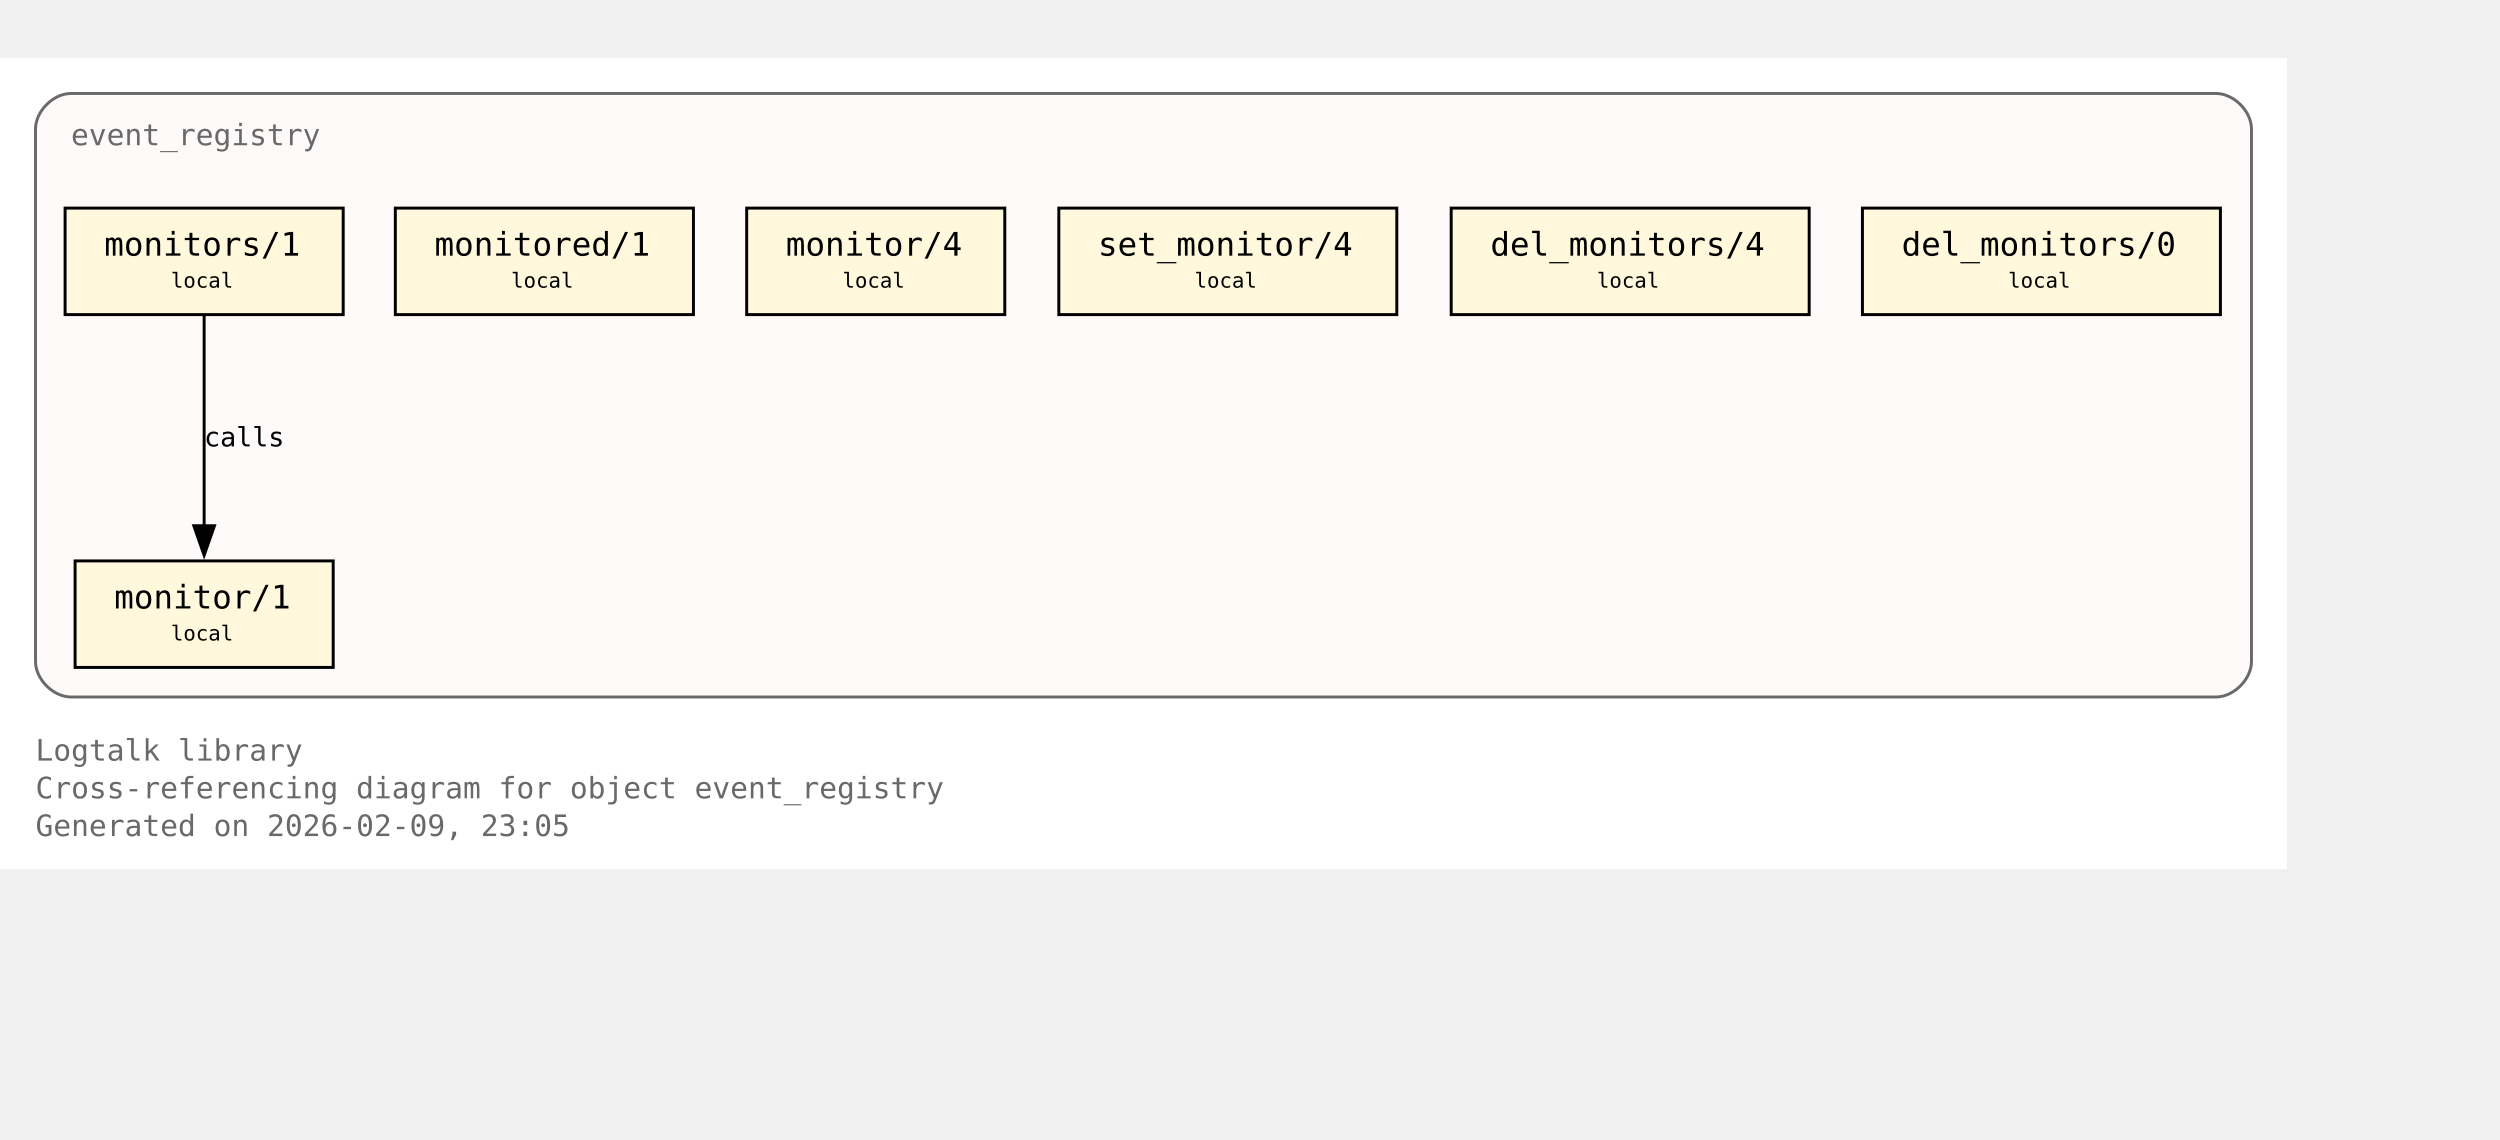
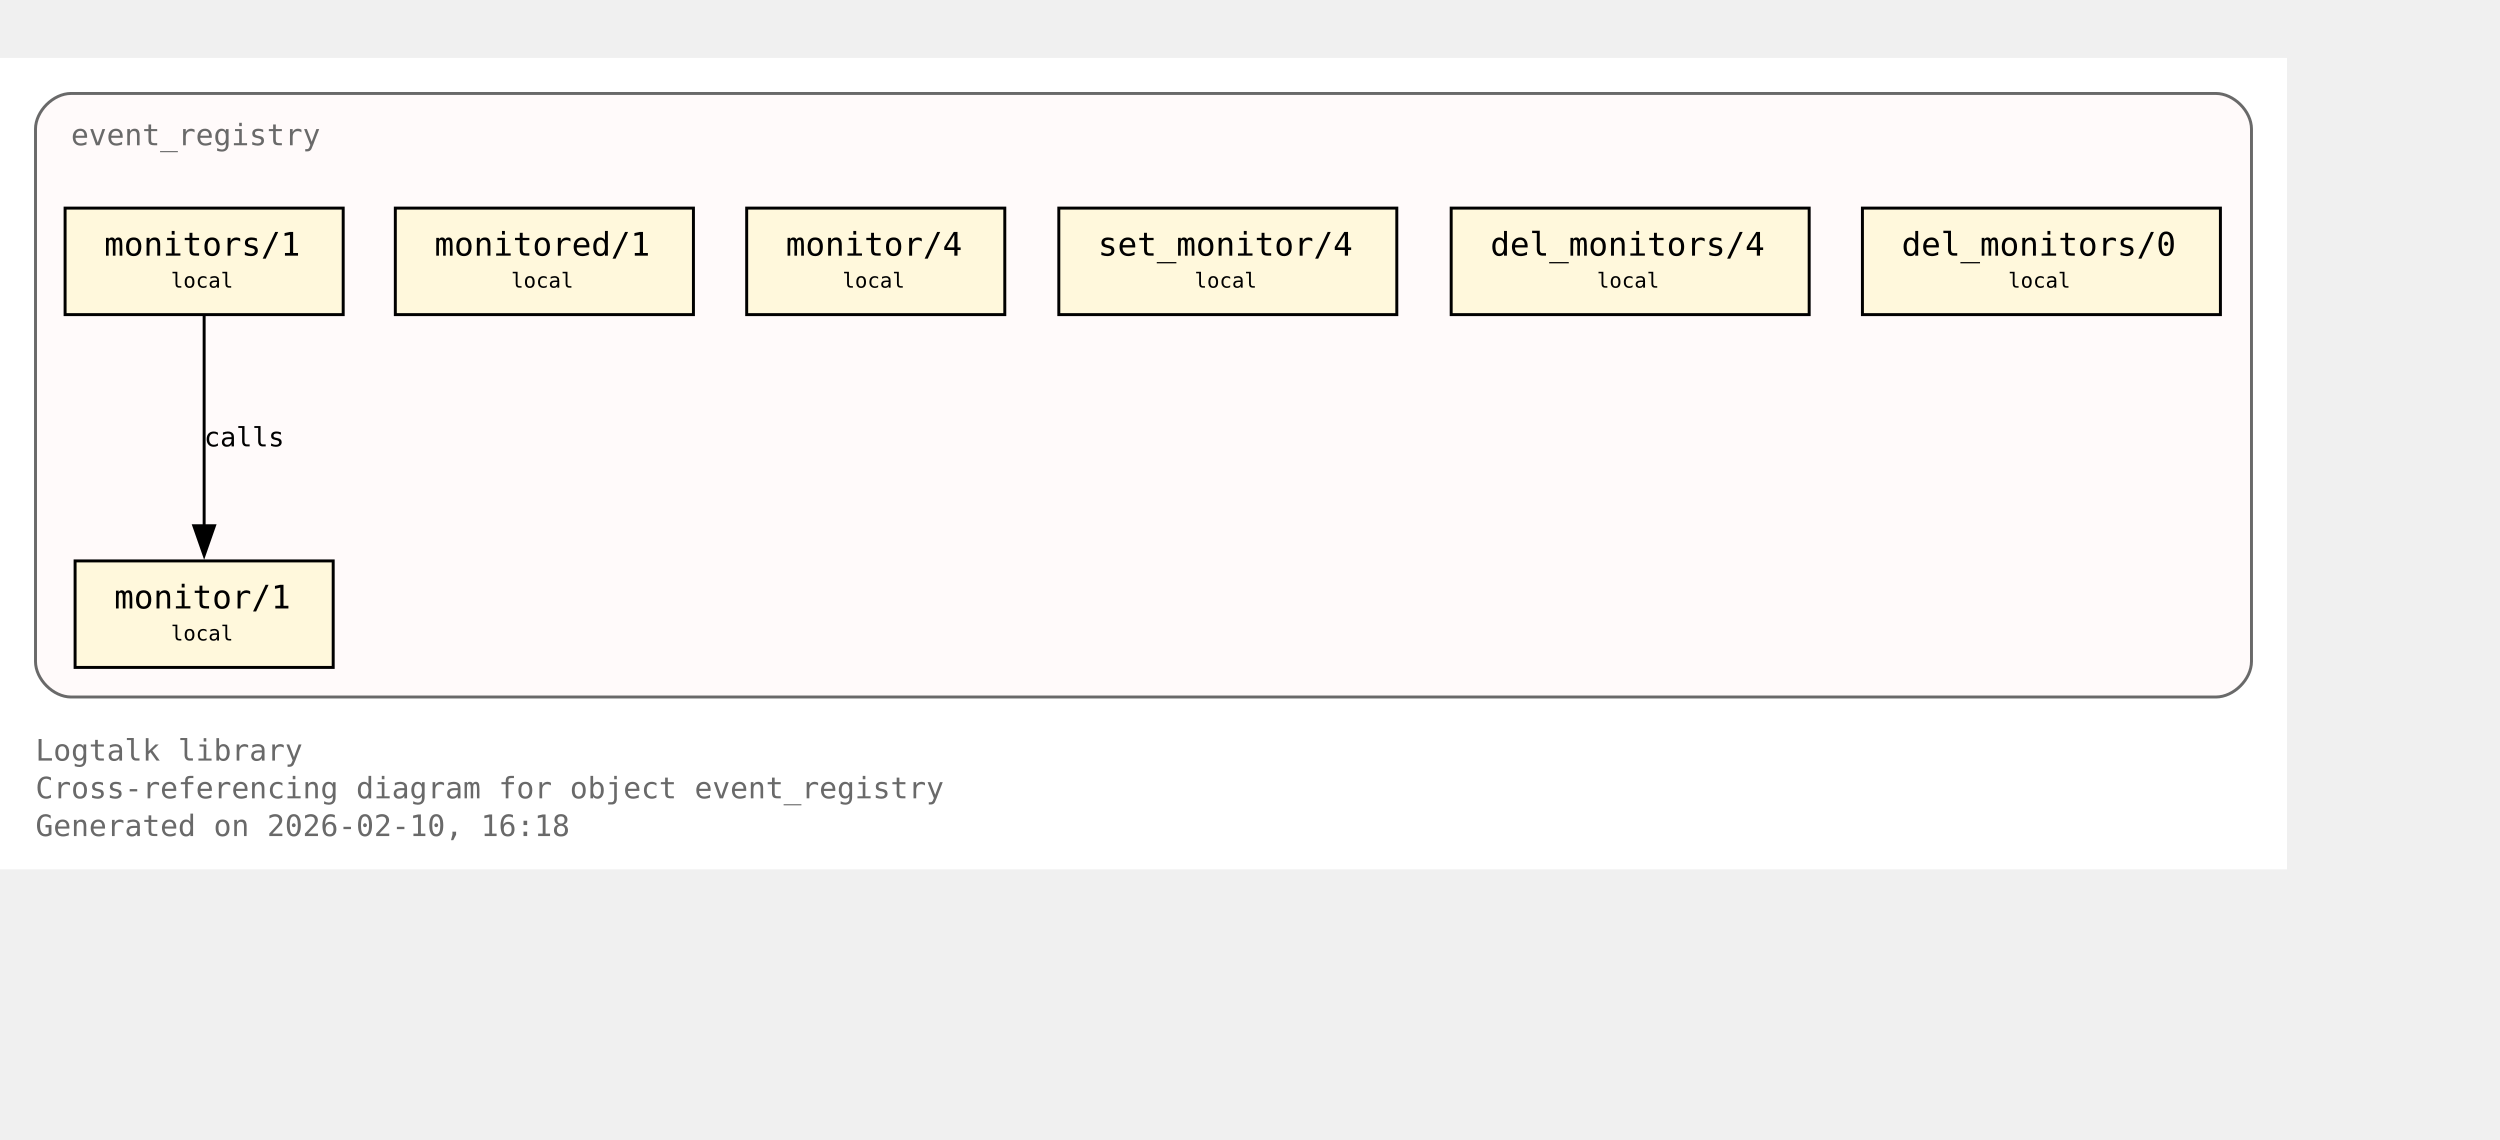
<svg xmlns="http://www.w3.org/2000/svg" xmlns:xlink="http://www.w3.org/1999/xlink" width="917pt" height="418pt" viewBox="72.00 72.00 845.00 346.00">
  <g id="graph0" class="graph" transform="scale(1 1) rotate(0) translate(76 342.25)">
    <polygon fill="white" stroke="none" points="-4,4 -4,-270.25 769,-270.25 769,4 -4,4" />
    <text xml:space="preserve" text-anchor="start" x="8" y="-32.75" font-family="Monospace" font-size="10.00" fill="dimgray">Logtalk library</text>
    <text xml:space="preserve" text-anchor="start" x="8" y="-20" font-family="Monospace" font-size="10.00" fill="dimgray">Cross-referencing diagram for object event_registry</text>
-     <text xml:space="preserve" text-anchor="start" x="8" y="-7.25" font-family="Monospace" font-size="10.00" fill="dimgray">Generated on 2026-02-09, 23:05</text>
+     <text xml:space="preserve" text-anchor="start" x="8" y="-7.25" font-family="Monospace" font-size="10.00" fill="dimgray">Generated on 2026-02-10, 16:18</text>
    <g id="clust1" class="cluster">
      <g id="a_clust1">
        <a xlink:title="event_registry">
          <path fill="snow" stroke="dimgray" d="M20,-54.25C20,-54.25 745,-54.25 745,-54.25 751,-54.25 757,-60.25 757,-66.25 757,-66.25 757,-246.25 757,-246.25 757,-252.25 751,-258.25 745,-258.25 745,-258.25 20,-258.25 20,-258.25 14,-258.25 8,-252.25 8,-246.25 8,-246.25 8,-66.25 8,-66.25 8,-60.25 14,-54.25 20,-54.25" />
          <g id="a_clust1_0">
-             <a xlink:href="https://github.com/LogtalkDotOrg/logtalk3/tree/6195dd8d87131680bfdc6c8a7e53d28c269d138d/library/events/event_registry.lgt#L23" xlink:title="https://github.com/LogtalkDotOrg/logtalk3/tree/6195dd8d87131680bfdc6c8a7e53d28c269d138d/library/events/event_registry.lgt#L23">
+             <a xlink:href="https://github.com/LogtalkDotOrg/logtalk3/tree/b31d118e093c5d018f9ec7478942d3b90710a39d/library/events/event_registry.lgt#L23" xlink:title="https://github.com/LogtalkDotOrg/logtalk3/tree/b31d118e093c5d018f9ec7478942d3b90710a39d/library/events/event_registry.lgt#L23">
              <text xml:space="preserve" text-anchor="start" x="20" y="-240.75" font-family="Monospace" font-size="10.00" fill="dimgray">event_registry</text>
            </a>
          </g>
        </a>
      </g>
    </g>
    <g id="node1" class="node">
      <polygon fill="cornsilk" stroke="black" points="108.62,-100.25 21.38,-100.25 21.38,-64.25 108.62,-64.25 108.62,-100.25" />
      <text xml:space="preserve" text-anchor="start" x="29.38" y="-84.95" font-family="Monospace" font-size="9.00"> </text>
      <g id="a_node1_1">
-         <a xlink:href="https://github.com/LogtalkDotOrg/logtalk3/tree/6195dd8d87131680bfdc6c8a7e53d28c269d138d/library/events/event_registry.lgt#L33" xlink:title="https://github.com/LogtalkDotOrg/logtalk3/tree/6195dd8d87131680bfdc6c8a7e53d28c269d138d/library/events/event_registry.lgt#L33">
+         <a xlink:href="https://github.com/LogtalkDotOrg/logtalk3/tree/b31d118e093c5d018f9ec7478942d3b90710a39d/library/events/event_registry.lgt#L33" xlink:title="https://github.com/LogtalkDotOrg/logtalk3/tree/b31d118e093c5d018f9ec7478942d3b90710a39d/library/events/event_registry.lgt#L33">
          <text xml:space="preserve" text-anchor="start" x="34.62" y="-84.17" font-family="Monospace" font-size="11.00">monitor/1</text>
        </a>
      </g>
      <text xml:space="preserve" text-anchor="start" x="95.38" y="-84.95" font-family="Monospace" font-size="9.00"> </text>
      <text xml:space="preserve" text-anchor="start" x="29.38" y="-72.58" font-family="Monospace" font-size="9.00"> </text>
      <text xml:space="preserve" text-anchor="start" x="53.75" y="-73.35" font-family="Monospace" font-size="7.00">local</text>
      <text xml:space="preserve" text-anchor="start" x="95.38" y="-72.58" font-family="Monospace" font-size="9.00"> </text>
    </g>
    <g id="node2" class="node">
      <polygon fill="cornsilk" stroke="black" points="112,-219.5 18,-219.5 18,-183.5 112,-183.5 112,-219.5" />
      <text xml:space="preserve" text-anchor="start" x="26" y="-204.2" font-family="Monospace" font-size="9.00"> </text>
      <g id="a_node2_2">
-         <a xlink:href="https://github.com/LogtalkDotOrg/logtalk3/tree/6195dd8d87131680bfdc6c8a7e53d28c269d138d/library/events/event_registry.lgt#L37" xlink:title="https://github.com/LogtalkDotOrg/logtalk3/tree/6195dd8d87131680bfdc6c8a7e53d28c269d138d/library/events/event_registry.lgt#L37">
+         <a xlink:href="https://github.com/LogtalkDotOrg/logtalk3/tree/b31d118e093c5d018f9ec7478942d3b90710a39d/library/events/event_registry.lgt#L37" xlink:title="https://github.com/LogtalkDotOrg/logtalk3/tree/b31d118e093c5d018f9ec7478942d3b90710a39d/library/events/event_registry.lgt#L37">
          <text xml:space="preserve" text-anchor="start" x="31.25" y="-203.43" font-family="Monospace" font-size="11.00">monitors/1</text>
        </a>
      </g>
      <text xml:space="preserve" text-anchor="start" x="98.75" y="-204.2" font-family="Monospace" font-size="9.00"> </text>
      <text xml:space="preserve" text-anchor="start" x="26" y="-191.82" font-family="Monospace" font-size="9.00"> </text>
      <text xml:space="preserve" text-anchor="start" x="53.75" y="-192.6" font-family="Monospace" font-size="7.00">local</text>
      <text xml:space="preserve" text-anchor="start" x="98.75" y="-191.82" font-family="Monospace" font-size="9.00"> </text>
    </g>
    <g id="edge1" class="edge">
      <g id="a_edge1">
-         <a xlink:href="https://github.com/LogtalkDotOrg/logtalk3/tree/6195dd8d87131680bfdc6c8a7e53d28c269d138d/library/events/event_registry.lgt#L37" xlink:title="calls">
+         <a xlink:href="https://github.com/LogtalkDotOrg/logtalk3/tree/b31d118e093c5d018f9ec7478942d3b90710a39d/library/events/event_registry.lgt#L37" xlink:title="calls">
          <path fill="none" stroke="black" d="M65,-183.2C65,-164.5 65,-134.37 65,-112.08" />
          <polygon fill="black" stroke="black" points="68.5,-112.14 65,-102.14 61.5,-112.14 68.5,-112.14" />
        </a>
      </g>
      <g id="a_edge1-label">
-         <a xlink:href="https://github.com/LogtalkDotOrg/logtalk3/tree/6195dd8d87131680bfdc6c8a7e53d28c269d138d/library/events/event_registry.lgt#L37" xlink:title="https://github.com/LogtalkDotOrg/logtalk3/tree/6195dd8d87131680bfdc6c8a7e53d28c269d138d/library/events/event_registry.lgt#L37">
+         <a xlink:href="https://github.com/LogtalkDotOrg/logtalk3/tree/b31d118e093c5d018f9ec7478942d3b90710a39d/library/events/event_registry.lgt#L37" xlink:title="https://github.com/LogtalkDotOrg/logtalk3/tree/b31d118e093c5d018f9ec7478942d3b90710a39d/library/events/event_registry.lgt#L37">
          <text xml:space="preserve" text-anchor="start" x="65" y="-138.95" font-family="Monospace" font-size="9.00">calls</text>
        </a>
      </g>
    </g>
    <g id="node3" class="node">
      <polygon fill="cornsilk" stroke="black" points="230.38,-219.5 129.62,-219.5 129.62,-183.5 230.38,-183.5 230.38,-219.5" />
      <text xml:space="preserve" text-anchor="start" x="137.62" y="-204.2" font-family="Monospace" font-size="9.00"> </text>
      <g id="a_node3_3">
-         <a xlink:href="https://github.com/LogtalkDotOrg/logtalk3/tree/6195dd8d87131680bfdc6c8a7e53d28c269d138d/library/events/event_registry.lgt#L43" xlink:title="https://github.com/LogtalkDotOrg/logtalk3/tree/6195dd8d87131680bfdc6c8a7e53d28c269d138d/library/events/event_registry.lgt#L43">
+         <a xlink:href="https://github.com/LogtalkDotOrg/logtalk3/tree/b31d118e093c5d018f9ec7478942d3b90710a39d/library/events/event_registry.lgt#L43" xlink:title="https://github.com/LogtalkDotOrg/logtalk3/tree/b31d118e093c5d018f9ec7478942d3b90710a39d/library/events/event_registry.lgt#L43">
          <text xml:space="preserve" text-anchor="start" x="142.88" y="-203.43" font-family="Monospace" font-size="11.00">monitored/1</text>
        </a>
      </g>
      <text xml:space="preserve" text-anchor="start" x="217.12" y="-204.2" font-family="Monospace" font-size="9.00"> </text>
      <text xml:space="preserve" text-anchor="start" x="137.62" y="-191.82" font-family="Monospace" font-size="9.00"> </text>
      <text xml:space="preserve" text-anchor="start" x="168.75" y="-192.6" font-family="Monospace" font-size="7.00">local</text>
      <text xml:space="preserve" text-anchor="start" x="217.12" y="-191.82" font-family="Monospace" font-size="9.00"> </text>
    </g>
    <g id="node4" class="node">
      <polygon fill="cornsilk" stroke="black" points="335.62,-219.5 248.38,-219.5 248.38,-183.5 335.62,-183.5 335.62,-219.5" />
      <text xml:space="preserve" text-anchor="start" x="256.38" y="-204.2" font-family="Monospace" font-size="9.00"> </text>
      <g id="a_node4_4">
-         <a xlink:href="https://github.com/LogtalkDotOrg/logtalk3/tree/6195dd8d87131680bfdc6c8a7e53d28c269d138d/library/events/event_registry.lgt#L54" xlink:title="https://github.com/LogtalkDotOrg/logtalk3/tree/6195dd8d87131680bfdc6c8a7e53d28c269d138d/library/events/event_registry.lgt#L54">
+         <a xlink:href="https://github.com/LogtalkDotOrg/logtalk3/tree/b31d118e093c5d018f9ec7478942d3b90710a39d/library/events/event_registry.lgt#L54" xlink:title="https://github.com/LogtalkDotOrg/logtalk3/tree/b31d118e093c5d018f9ec7478942d3b90710a39d/library/events/event_registry.lgt#L54">
          <text xml:space="preserve" text-anchor="start" x="261.62" y="-203.43" font-family="Monospace" font-size="11.00">monitor/4</text>
        </a>
      </g>
      <text xml:space="preserve" text-anchor="start" x="322.38" y="-204.2" font-family="Monospace" font-size="9.00"> </text>
      <text xml:space="preserve" text-anchor="start" x="256.38" y="-191.82" font-family="Monospace" font-size="9.00"> </text>
      <text xml:space="preserve" text-anchor="start" x="280.75" y="-192.6" font-family="Monospace" font-size="7.00">local</text>
      <text xml:space="preserve" text-anchor="start" x="322.38" y="-191.82" font-family="Monospace" font-size="9.00"> </text>
    </g>
    <g id="node5" class="node">
      <polygon fill="cornsilk" stroke="black" points="468.12,-219.5 353.88,-219.5 353.88,-183.5 468.12,-183.5 468.12,-219.5" />
      <text xml:space="preserve" text-anchor="start" x="361.88" y="-204.2" font-family="Monospace" font-size="9.00"> </text>
      <g id="a_node5_5">
-         <a xlink:href="https://github.com/LogtalkDotOrg/logtalk3/tree/6195dd8d87131680bfdc6c8a7e53d28c269d138d/library/events/event_registry.lgt#L58" xlink:title="https://github.com/LogtalkDotOrg/logtalk3/tree/6195dd8d87131680bfdc6c8a7e53d28c269d138d/library/events/event_registry.lgt#L58">
+         <a xlink:href="https://github.com/LogtalkDotOrg/logtalk3/tree/b31d118e093c5d018f9ec7478942d3b90710a39d/library/events/event_registry.lgt#L58" xlink:title="https://github.com/LogtalkDotOrg/logtalk3/tree/b31d118e093c5d018f9ec7478942d3b90710a39d/library/events/event_registry.lgt#L58">
          <text xml:space="preserve" text-anchor="start" x="367.12" y="-203.43" font-family="Monospace" font-size="11.00">set_monitor/4</text>
        </a>
      </g>
      <text xml:space="preserve" text-anchor="start" x="454.88" y="-204.2" font-family="Monospace" font-size="9.00"> </text>
      <text xml:space="preserve" text-anchor="start" x="361.88" y="-191.82" font-family="Monospace" font-size="9.00"> </text>
      <text xml:space="preserve" text-anchor="start" x="399.75" y="-192.6" font-family="Monospace" font-size="7.00">local</text>
      <text xml:space="preserve" text-anchor="start" x="454.88" y="-191.82" font-family="Monospace" font-size="9.00"> </text>
    </g>
    <g id="node6" class="node">
      <polygon fill="cornsilk" stroke="black" points="607.5,-219.5 486.5,-219.5 486.5,-183.5 607.5,-183.5 607.5,-219.5" />
      <text xml:space="preserve" text-anchor="start" x="494.5" y="-204.2" font-family="Monospace" font-size="9.00"> </text>
      <g id="a_node6_6">
-         <a xlink:href="https://github.com/LogtalkDotOrg/logtalk3/tree/6195dd8d87131680bfdc6c8a7e53d28c269d138d/library/events/event_registry.lgt#L62" xlink:title="https://github.com/LogtalkDotOrg/logtalk3/tree/6195dd8d87131680bfdc6c8a7e53d28c269d138d/library/events/event_registry.lgt#L62">
+         <a xlink:href="https://github.com/LogtalkDotOrg/logtalk3/tree/b31d118e093c5d018f9ec7478942d3b90710a39d/library/events/event_registry.lgt#L62" xlink:title="https://github.com/LogtalkDotOrg/logtalk3/tree/b31d118e093c5d018f9ec7478942d3b90710a39d/library/events/event_registry.lgt#L62">
          <text xml:space="preserve" text-anchor="start" x="499.75" y="-203.43" font-family="Monospace" font-size="11.00">del_monitors/4</text>
        </a>
      </g>
      <text xml:space="preserve" text-anchor="start" x="594.25" y="-204.2" font-family="Monospace" font-size="9.00"> </text>
      <text xml:space="preserve" text-anchor="start" x="494.5" y="-191.82" font-family="Monospace" font-size="9.00"> </text>
      <text xml:space="preserve" text-anchor="start" x="535.75" y="-192.6" font-family="Monospace" font-size="7.00">local</text>
      <text xml:space="preserve" text-anchor="start" x="594.25" y="-191.82" font-family="Monospace" font-size="9.00"> </text>
    </g>
    <g id="node7" class="node">
      <polygon fill="cornsilk" stroke="black" points="746.5,-219.5 625.5,-219.5 625.5,-183.5 746.5,-183.5 746.5,-219.5" />
      <text xml:space="preserve" text-anchor="start" x="633.5" y="-204.2" font-family="Monospace" font-size="9.00"> </text>
      <g id="a_node7_7">
-         <a xlink:href="https://github.com/LogtalkDotOrg/logtalk3/tree/6195dd8d87131680bfdc6c8a7e53d28c269d138d/library/events/event_registry.lgt#L66" xlink:title="https://github.com/LogtalkDotOrg/logtalk3/tree/6195dd8d87131680bfdc6c8a7e53d28c269d138d/library/events/event_registry.lgt#L66">
+         <a xlink:href="https://github.com/LogtalkDotOrg/logtalk3/tree/b31d118e093c5d018f9ec7478942d3b90710a39d/library/events/event_registry.lgt#L66" xlink:title="https://github.com/LogtalkDotOrg/logtalk3/tree/b31d118e093c5d018f9ec7478942d3b90710a39d/library/events/event_registry.lgt#L66">
          <text xml:space="preserve" text-anchor="start" x="638.75" y="-203.43" font-family="Monospace" font-size="11.00">del_monitors/0</text>
        </a>
      </g>
      <text xml:space="preserve" text-anchor="start" x="733.25" y="-204.2" font-family="Monospace" font-size="9.00"> </text>
      <text xml:space="preserve" text-anchor="start" x="633.5" y="-191.82" font-family="Monospace" font-size="9.00"> </text>
      <text xml:space="preserve" text-anchor="start" x="674.75" y="-192.6" font-family="Monospace" font-size="7.00">local</text>
      <text xml:space="preserve" text-anchor="start" x="733.25" y="-191.82" font-family="Monospace" font-size="9.00"> </text>
    </g>
  </g>
</svg>
